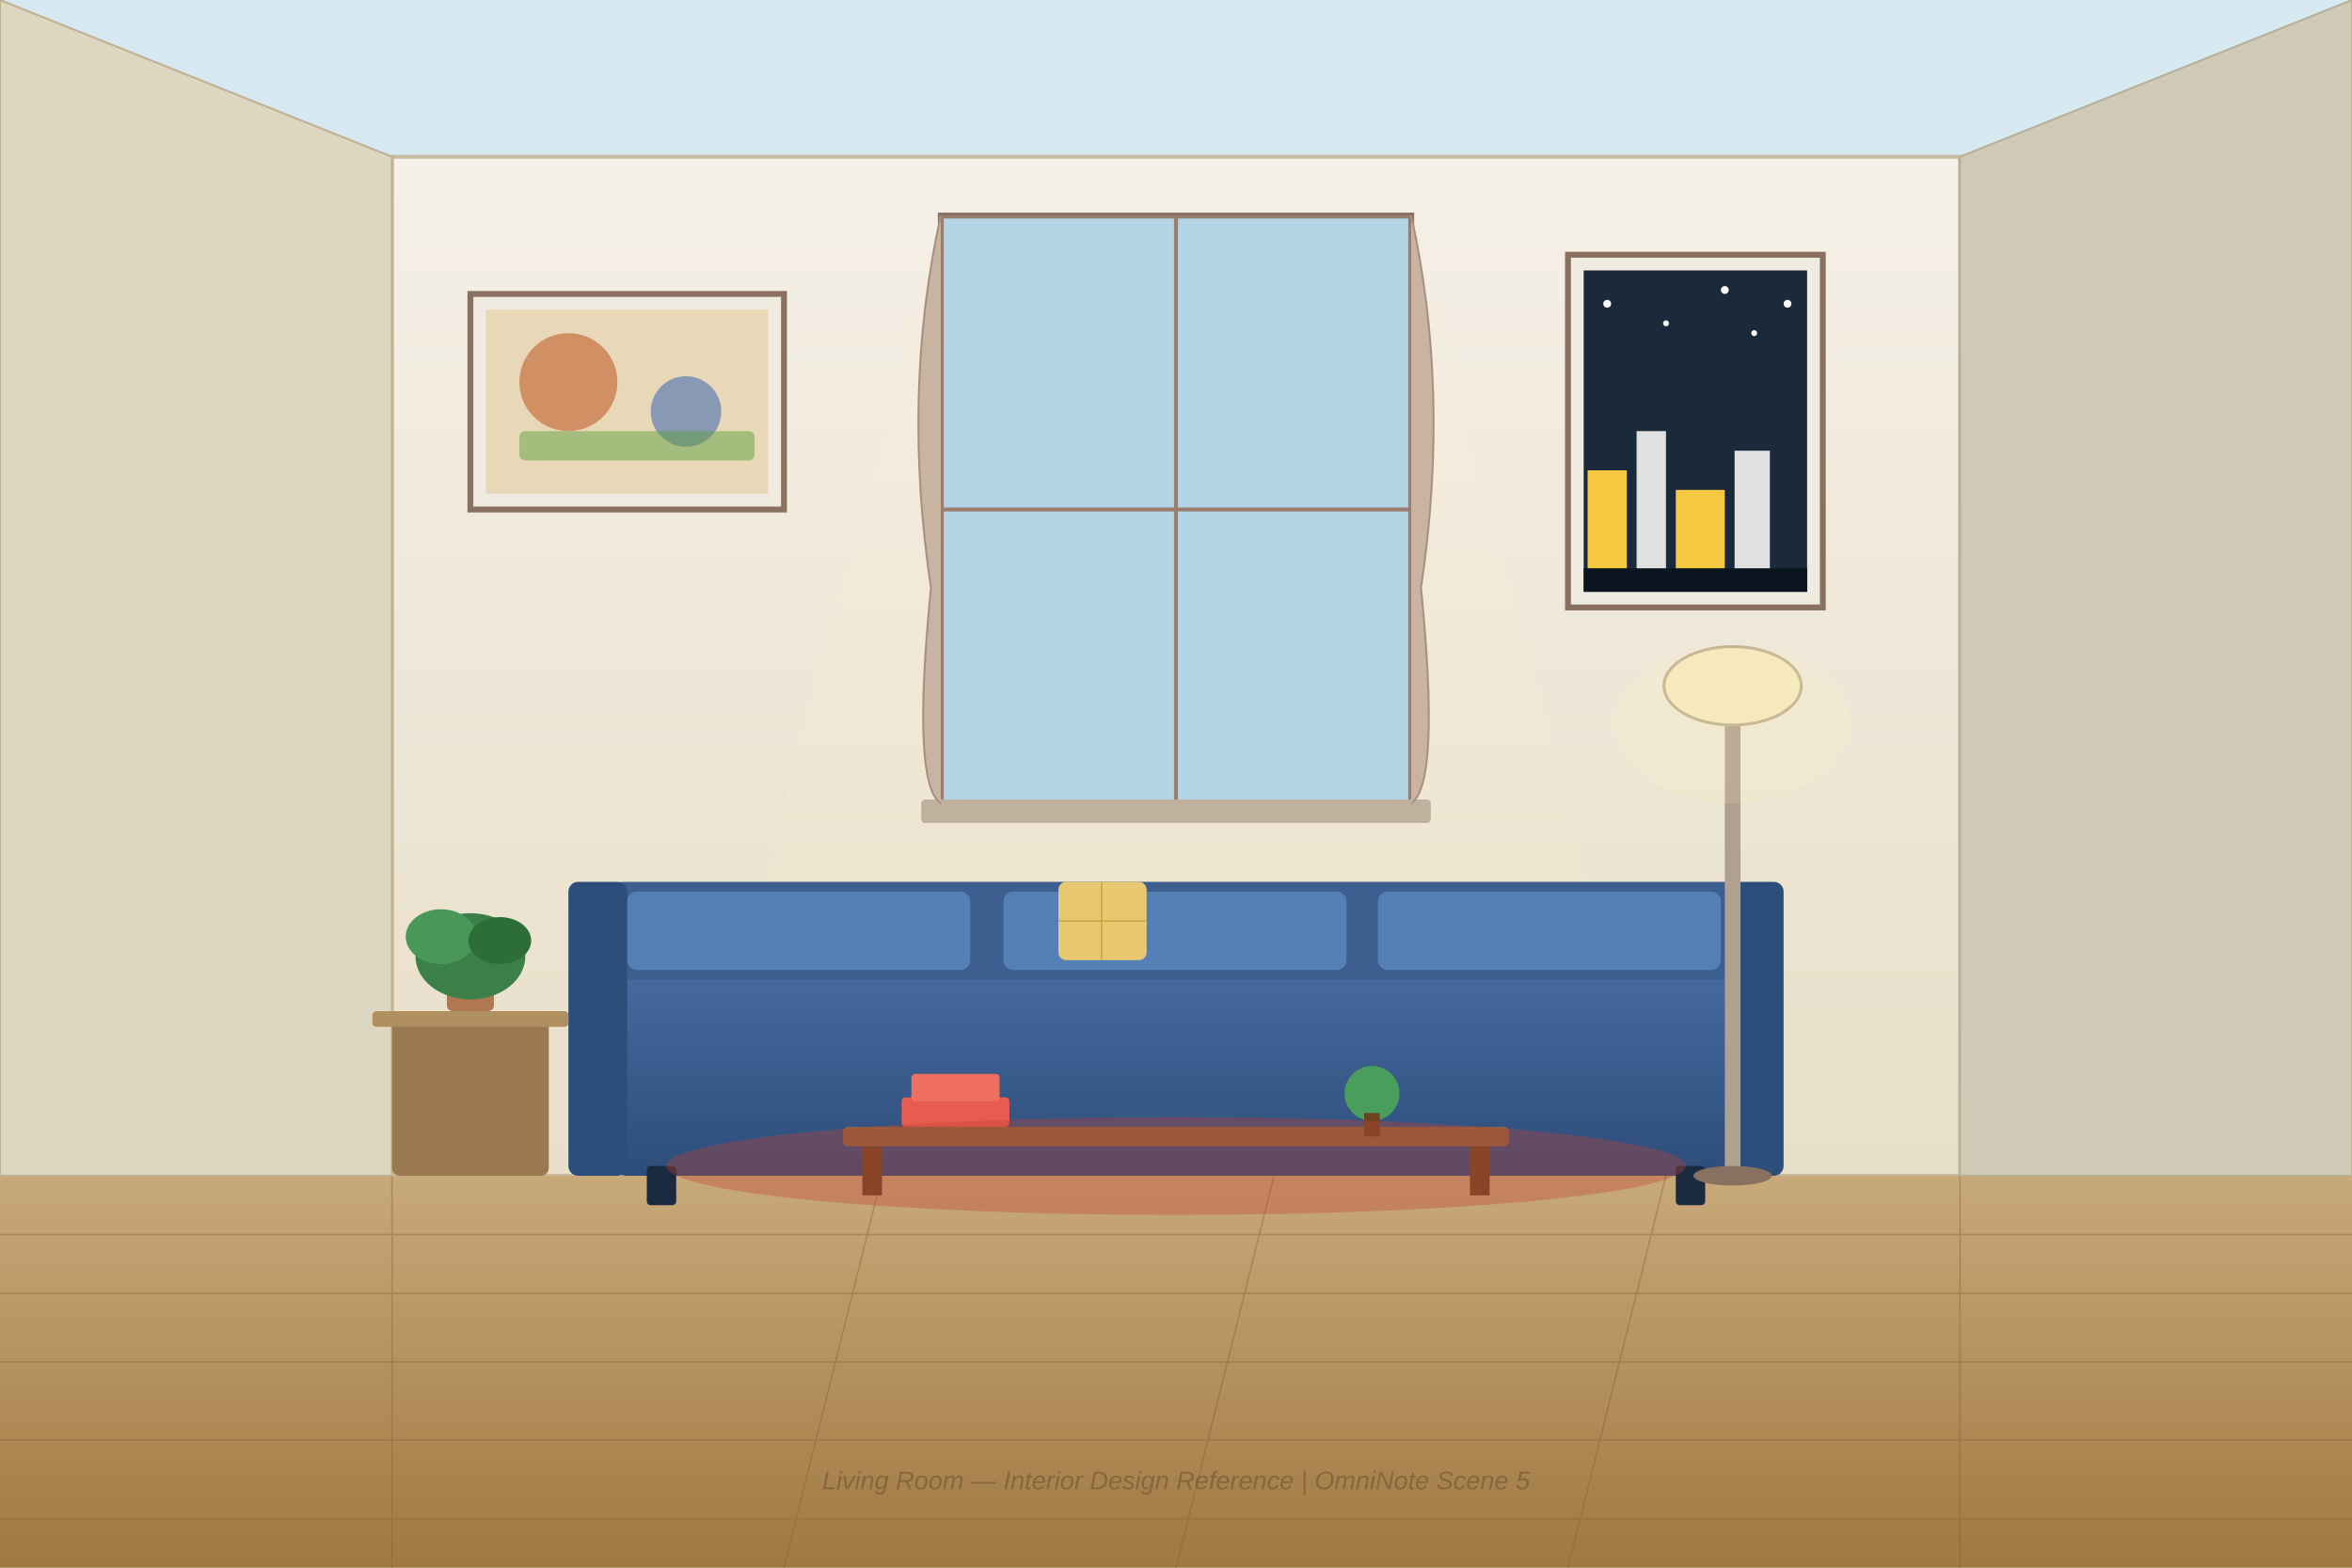
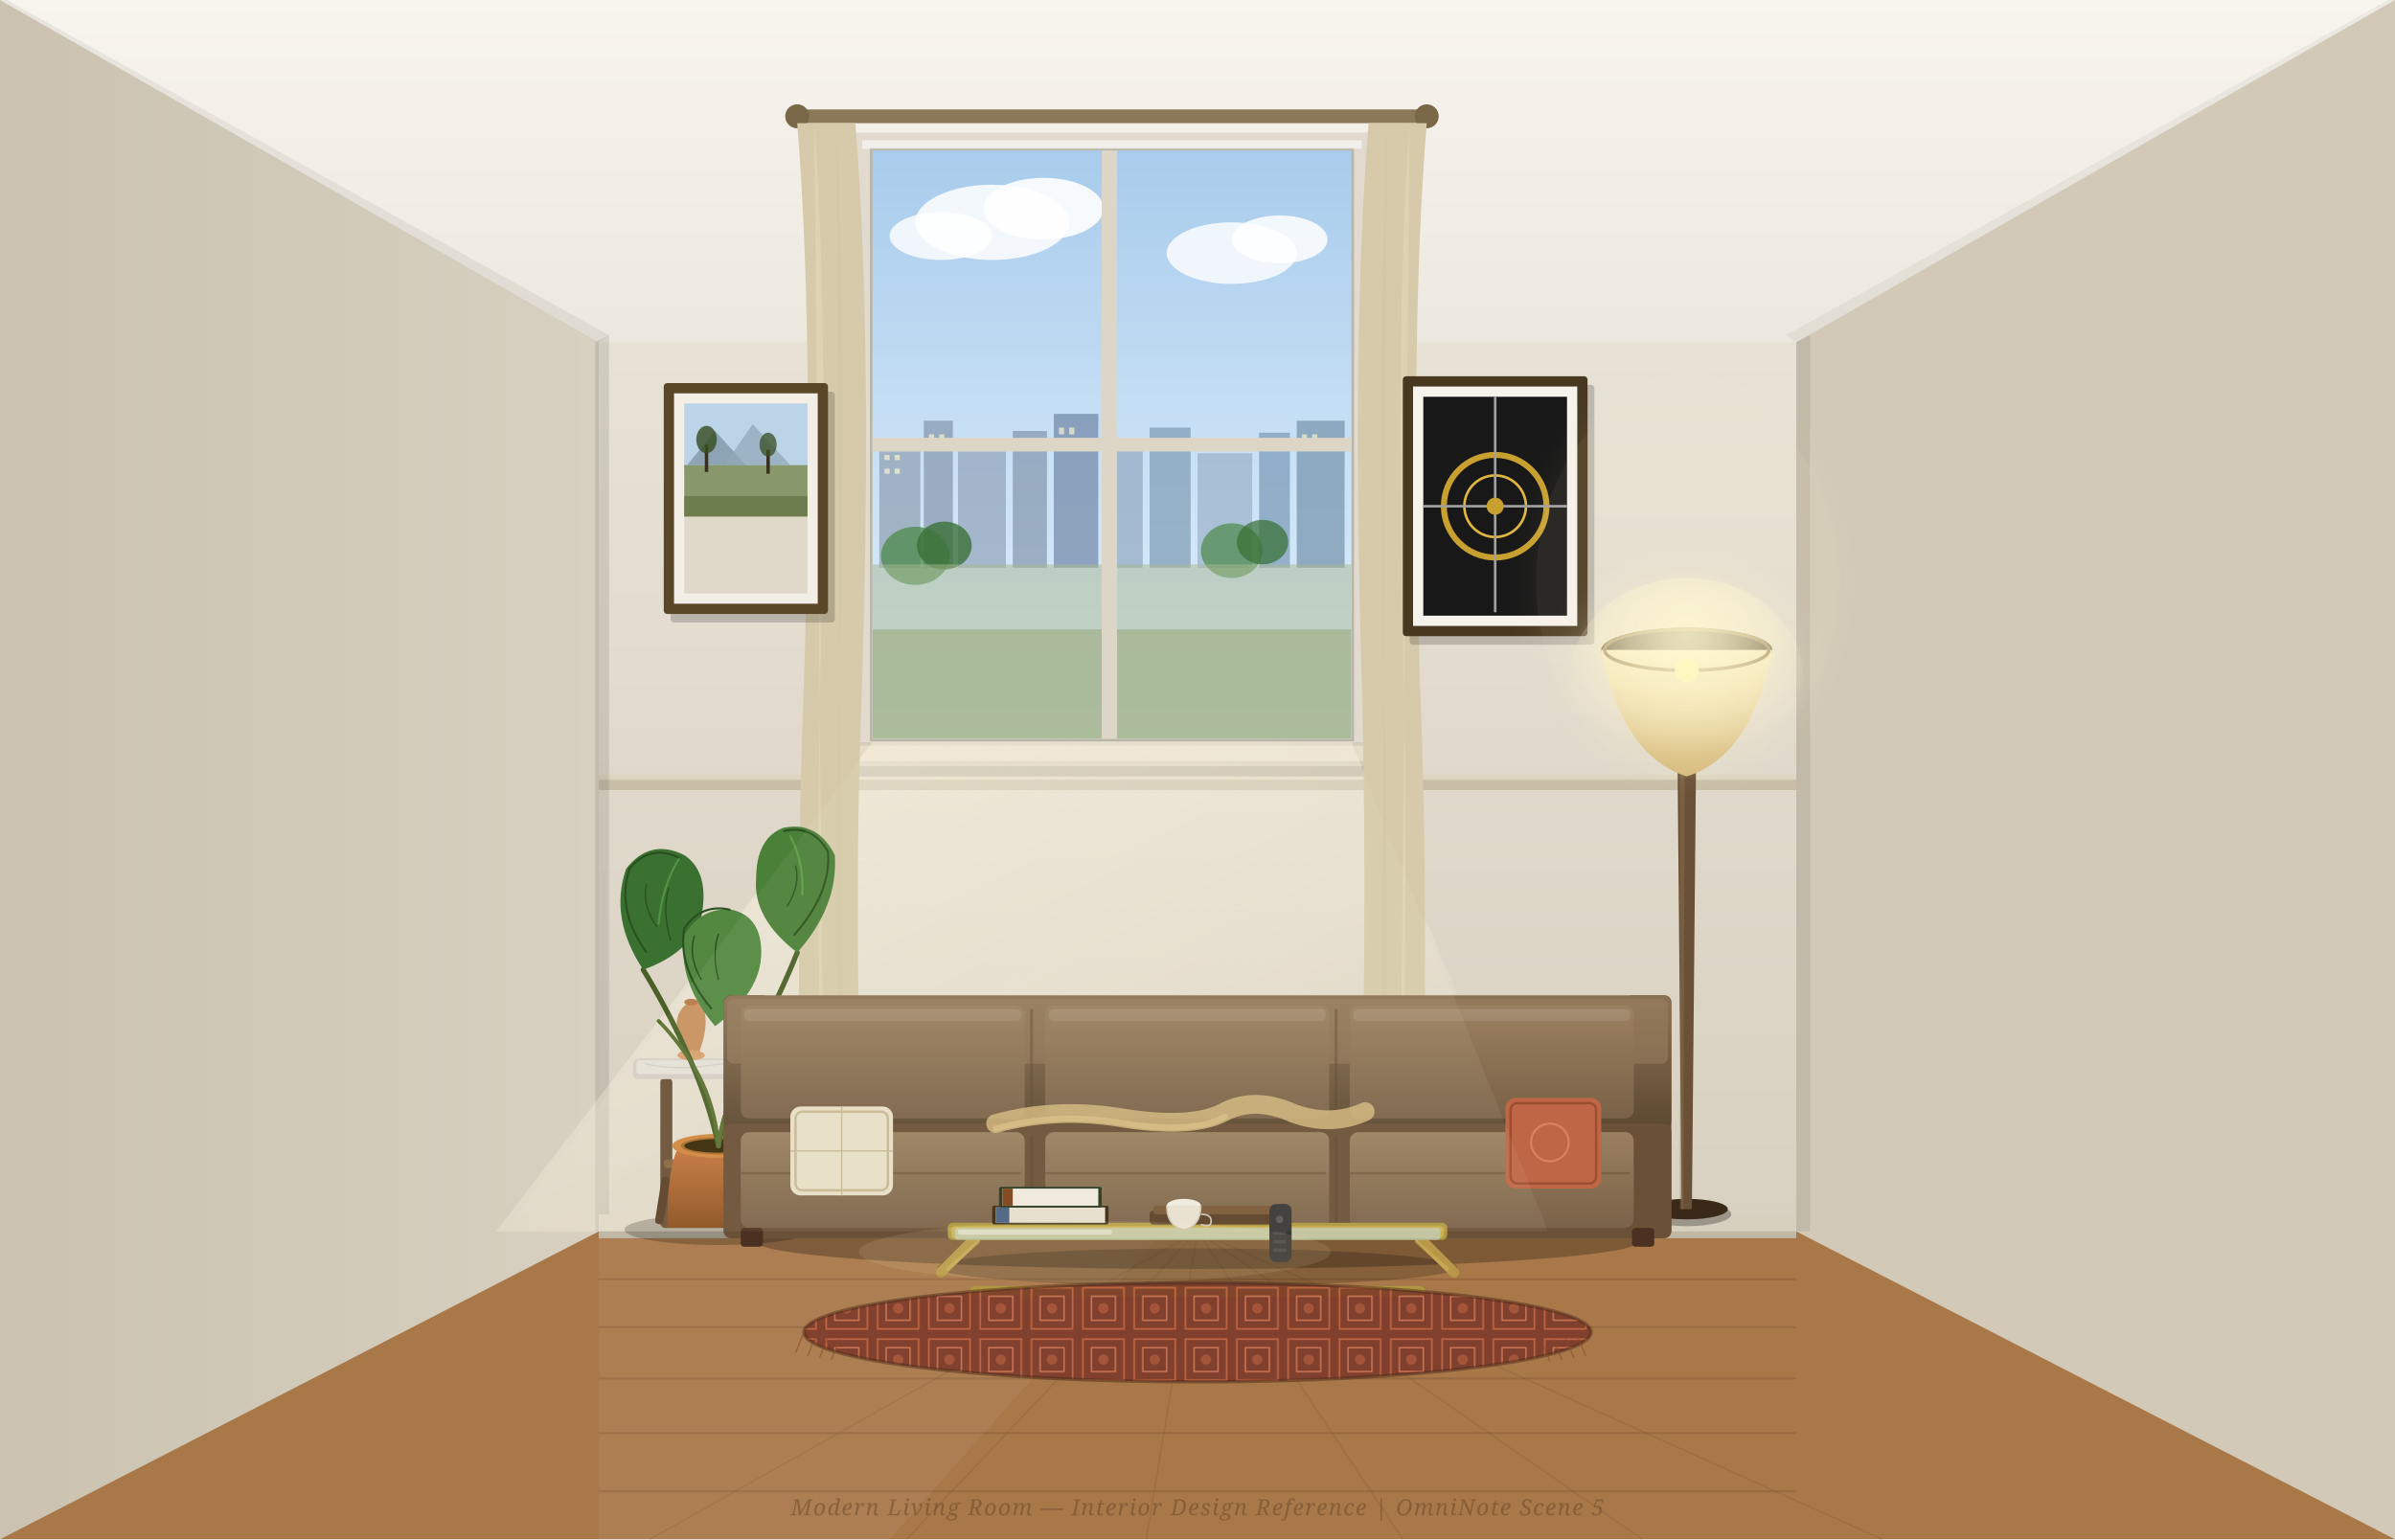
- <svg xmlns="http://www.w3.org/2000/svg" width="1200" height="800" viewBox="0 0 1200 800" font-family="Arial, sans-serif">
+ <svg xmlns="http://www.w3.org/2000/svg" width="1400" height="900" viewBox="0 0 1400 900">
  <defs>
-     <linearGradient id="wallGrad" x1="0" y1="0" x2="0" y2="1">
-       <stop offset="0%" stop-color="#f5f0e8" />
-       <stop offset="100%" stop-color="#e8dfc8" />
-     </linearGradient>
-     <linearGradient id="floorGrad" x1="0" y1="0" x2="0" y2="1">
-       <stop offset="0%" stop-color="#c8a97a" />
-       <stop offset="100%" stop-color="#a07840" />
-     </linearGradient>
-     <linearGradient id="sofaGrad" x1="0" y1="0" x2="0" y2="1">
-       <stop offset="0%" stop-color="#4a6fa5" />
-       <stop offset="100%" stop-color="#2d4d7a" />
-     </linearGradient>
+     <linearGradient id="ceilingGrad" x1="0" y1="0" x2="0" y2="1">
+       <stop offset="0%" stop-color="#f8f4ee" />
+       <stop offset="100%" stop-color="#ede8df" />
+     </linearGradient>
+     <linearGradient id="backWallGrad" x1="0" y1="0" x2="0" y2="1">
+       <stop offset="0%" stop-color="#e8e2d6" />
+       <stop offset="100%" stop-color="#d8d0c0" />
+     </linearGradient>
+     <linearGradient id="leftWallGrad" x1="0" y1="0" x2="1" y2="0">
+       <stop offset="0%" stop-color="#cbc3b0" />
+       <stop offset="100%" stop-color="#d8d0c0" />
+     </linearGradient>
+     <linearGradient id="sofaBodyGrad" x1="0" y1="0" x2="0" y2="1">
+       <stop offset="0%" stop-color="#8b7355" />
+       <stop offset="40%" stop-color="#7a6248" />
+       <stop offset="100%" stop-color="#5c4830" />
+     </linearGradient>
+     <linearGradient id="sofaCushionGrad" x1="0" y1="0" x2="0" y2="1">
+       <stop offset="0%" stop-color="#9a8060" />
+       <stop offset="100%" stop-color="#7a6248" />
+     </linearGradient>
+     <linearGradient id="windowSkyGrad" x1="0" y1="0" x2="0" y2="1">
+       <stop offset="0%" stop-color="#a8ccec" />
+       <stop offset="50%" stop-color="#c8e0f5" />
+       <stop offset="100%" stop-color="#e0f0fc" />
+     </linearGradient>
+     <linearGradient id="windowGlowGrad" x1="0" y1="0" x2="1" y2="1">
+       <stop offset="0%" stop-color="#fff8e8" stop-opacity="0.5" />
+       <stop offset="100%" stop-color="#fff8e8" stop-opacity="0" />
+     </linearGradient>
+     <linearGradient id="lampShadeGrad" x1="0" y1="0" x2="0" y2="1">
+       <stop offset="0%" stop-color="#f5e8c0" />
+       <stop offset="100%" stop-color="#d4b878" />
+     </linearGradient>
+     <radialGradient id="lampGlow" cx="50%" cy="30%" r="60%">
+       <stop offset="0%" stop-color="#fff8d0" stop-opacity="0.85" />
+       <stop offset="100%" stop-color="#fff8d0" stop-opacity="0" />
+     </radialGradient>
+     <linearGradient id="plantPotGrad" x1="0" y1="0" x2="0" y2="1">
+       <stop offset="0%" stop-color="#c87840" />
+       <stop offset="100%" stop-color="#8a5020" />
+     </linearGradient>
+     <linearGradient id="rugGrad" x1="0" y1="0" x2="1" y2="1">
+       <stop offset="0%" stop-color="#6b4030" />
+       <stop offset="50%" stop-color="#8b5040" />
+       <stop offset="100%" stop-color="#6b4030" />
+     </linearGradient>
+     <pattern id="rugPattern" x="0" y="0" width="30" height="30" patternUnits="userSpaceOnUse">
+       <rect width="30" height="30" fill="#7a3828" />
+       <rect x="3" y="3" width="24" height="24" fill="none" stroke="#c06040" stroke-width="1" />
+       <rect x="8" y="8" width="14" height="14" fill="none" stroke="#e08060" stroke-width="0.7" />
+       <circle cx="15" cy="15" r="3" fill="#c06040" opacity="0.6" />
+     </pattern>
+     <clipPath id="windowClip">
+       <rect x="510" y="88" width="280" height="344" />
+     </clipPath>
+     <filter id="glow">
+       <feGaussianBlur stdDeviation="9" result="blur" />
+       <feMerge>
+         <feMergeNode in="blur" />
+         <feMergeNode in="SourceGraphic" />
+       </feMerge>
+     </filter>
  </defs>
-   <rect width="1200" height="800" fill="#d6e8f0" />
-   <polygon points="200,80 1000,80 1000,600 200,600" fill="url(#wallGrad)" stroke="#c8baa0" stroke-width="2" />
-   <polygon points="0,600 1200,600 1200,800 0,800" fill="url(#floorGrad)" />
-   <g stroke="#8a5e30" stroke-width="0.8" opacity="0.4">
-     <line x1="0" y1="630" x2="1200" y2="630" />
-     <line x1="0" y1="660" x2="1200" y2="660" />
-     <line x1="0" y1="695" x2="1200" y2="695" />
-     <line x1="0" y1="735" x2="1200" y2="735" />
-     <line x1="0" y1="775" x2="1200" y2="775" />
-     <line x1="200" y1="600" x2="200" y2="800" />
-     <line x1="450" y1="600" x2="400" y2="800" />
-     <line x1="650" y1="600" x2="600" y2="800" />
-     <line x1="850" y1="600" x2="800" y2="800" />
-     <line x1="1000" y1="600" x2="1000" y2="800" />
+   <polygon points="0,0 1400,0 1050,200 350,200" fill="url(#ceilingGrad)" />
+   <polygon points="0,0 350,200 356,196 4,0" fill="rgba(0,0,0,0.06)" />
+   <polygon points="1400,0 1050,200 1044,196 1396,0" fill="rgba(0,0,0,0.05)" />
+   <polygon points="350,200 1050,200 1050,720 350,720" fill="url(#backWallGrad)" />
+   <polygon points="350,455 1050,455 1050,462 350,462" fill="#c8bea8" />
+   <polygon points="350,453 1050,453 1050,456 350,456" fill="#ddd5c0" />
+   <polygon points="0,0 350,200 350,720 0,900" fill="url(#leftWallGrad)" />
+   <polygon points="348,200 356,196 356,720 348,720" fill="rgba(0,0,0,0.10)" />
+   <polygon points="1400,0 1050,200 1050,720 1400,900" fill="#d2cab6" />
+   <polygon points="1050,200 1058,196 1058,720 1050,720" fill="rgba(0,0,0,0.08)" />
+   <polygon points="0,900 1400,900 1050,720 350,720" fill="#a87848" />
+   <line x1="350" y1="748" x2="1050" y2="748" stroke="#7a5030" stroke-width="1.2" opacity="0.35" />
+   <line x1="350" y1="776" x2="1050" y2="776" stroke="#7a5030" stroke-width="1.2" opacity="0.35" />
+   <line x1="350" y1="806" x2="1050" y2="806" stroke="#7a5030" stroke-width="1.2" opacity="0.35" />
+   <line x1="350" y1="838" x2="1050" y2="838" stroke="#7a5030" stroke-width="1.2" opacity="0.35" />
+   <line x1="350" y1="872" x2="1050" y2="872" stroke="#7a5030" stroke-width="1.2" opacity="0.35" />
+   <line x1="700" y1="720" x2="380" y2="900" stroke="#7a5030" stroke-width="0.8" opacity="0.25" />
+   <line x1="700" y1="720" x2="530" y2="900" stroke="#7a5030" stroke-width="0.8" opacity="0.25" />
+   <line x1="700" y1="720" x2="670" y2="900" stroke="#7a5030" stroke-width="0.8" opacity="0.25" />
+   <line x1="700" y1="720" x2="820" y2="900" stroke="#7a5030" stroke-width="0.8" opacity="0.25" />
+   <line x1="700" y1="720" x2="960" y2="900" stroke="#7a5030" stroke-width="0.8" opacity="0.25" />
+   <line x1="700" y1="720" x2="1100" y2="900" stroke="#7a5030" stroke-width="0.8" opacity="0.25" />
+   <polygon points="350,720 680,720 520,900 350,900" fill="rgba(255,255,255,0.05)" />
+   <polygon points="350,710 1050,710 1050,723 350,723" fill="#d8d0be" />
+   <polygon points="350,720 1050,720 1050,724 350,724" fill="#c0b8a6" />
+   <rect x="504" y="82" width="292" height="356" fill="#bbb5a5" rx="2" />
+   <rect x="510" y="88" width="280" height="344" fill="url(#windowSkyGrad)" />
+   <g clip-path="url(#windowClip)">
+     <ellipse cx="580" cy="130" rx="45" ry="22" fill="rgba(255,255,255,0.85)" />
+     <ellipse cx="610" cy="122" rx="35" ry="18" fill="rgba(255,255,255,0.9)" />
+     <ellipse cx="550" cy="138" rx="30" ry="14" fill="rgba(255,255,255,0.8)" />
+     <ellipse cx="720" cy="148" rx="38" ry="18" fill="rgba(255,255,255,0.8)" />
+     <ellipse cx="748" cy="140" rx="28" ry="14" fill="rgba(255,255,255,0.85)" />
+     <rect x="514" y="258" width="24" height="74" fill="#889aac" opacity="0.65" />
+     <rect x="540" y="246" width="17" height="86" fill="#7888a0" opacity="0.6" />
+     <rect x="560" y="264" width="28" height="68" fill="#8090a8" opacity="0.55" />
+     <rect x="592" y="252" width="20" height="80" fill="#7688a0" opacity="0.6" />
+     <rect x="616" y="242" width="26" height="90" fill="#6880a0" opacity="0.65" />
+     <rect x="646" y="260" width="22" height="72" fill="#8098b0" opacity="0.55" />
+     <rect x="672" y="250" width="24" height="82" fill="#7090a8" opacity="0.6" />
+     <rect x="700" y="265" width="32" height="67" fill="#88a0b8" opacity="0.52" />
+     <rect x="736" y="253" width="18" height="79" fill="#6888a8" opacity="0.58" />
+     <rect x="758" y="246" width="28" height="86" fill="#6888a0" opacity="0.62" />
+     <g fill="#fff8d0" opacity="0.65">
+       <rect x="517" y="266" width="3" height="3" />
+       <rect x="523" y="266" width="3" height="3" />
+       <rect x="517" y="274" width="3" height="3" />
+       <rect x="523" y="274" width="3" height="3" />
+       <rect x="543" y="254" width="3" height="4" />
+       <rect x="549" y="254" width="3" height="4" />
+       <rect x="619" y="250" width="3" height="4" />
+       <rect x="625" y="250" width="3" height="4" />
+       <rect x="619" y="258" width="3" height="4" />
+       <rect x="625" y="258" width="3" height="4" />
+       <rect x="675" y="258" width="3" height="4" />
+       <rect x="681" y="258" width="3" height="4" />
+       <rect x="761" y="254" width="3" height="3" />
+       <rect x="767" y="254" width="3" height="3" />
+     </g>
+     <ellipse cx="535" cy="325" rx="20" ry="17" fill="#488844" opacity="0.72" />
+     <ellipse cx="552" cy="319" rx="16" ry="14" fill="#387034" opacity="0.78" />
+     <ellipse cx="720" cy="322" rx="18" ry="16" fill="#488844" opacity="0.68" />
+     <ellipse cx="738" cy="317" rx="15" ry="13" fill="#387034" opacity="0.72" />
+     <rect x="510" y="330" width="280" height="102" fill="#a8b890" opacity="0.5" />
+     <rect x="510" y="368" width="280" height="64" fill="#98a878" opacity="0.55" />
  </g>
-   <polygon points="0,0 200,80 200,600 0,600" fill="#ddd6c0" stroke="#c0b090" stroke-width="1" />
-   <polygon points="1200,0 1000,80 1000,600 1200,600" fill="#d0c9b5" stroke="#b8ae96" stroke-width="1" />
-   <rect x="480" y="110" width="240" height="300" fill="#a8d0e8" stroke="#8a7060" stroke-width="3" />
-   <line x1="600" y1="110" x2="600" y2="410" stroke="#8a7060" stroke-width="2" />
-   <line x1="480" y1="260" x2="720" y2="260" stroke="#8a7060" stroke-width="2" />
-   <rect x="470" y="408" width="260" height="12" fill="#b8a898" rx="2" />
-   <polygon points="480,110 720,110 850,600 350,600" fill="rgba(255,240,200,0.12)" />
-   <path d="M480,110 Q460,200 475,300 Q465,400 480,410" fill="#c8b4a0" stroke="#a89080" stroke-width="1" />
-   <path d="M720,110 Q740,200 725,300 Q735,400 720,410" fill="#c8b4a0" stroke="#a89080" stroke-width="1" />
-   <rect x="310" y="480" width="580" height="120" fill="url(#sofaGrad)" rx="10" />
-   <rect x="310" y="450" width="580" height="50" fill="#3d5f8f" rx="8" />
-   <rect x="290" y="450" width="30" height="150" fill="#2d4d7a" rx="5" />
-   <rect x="880" y="450" width="30" height="150" fill="#2d4d7a" rx="5" />
-   <rect x="320" y="455" width="175" height="40" fill="#5580b5" rx="5" />
-   <rect x="512" y="455" width="175" height="40" fill="#5580b5" rx="5" />
-   <rect x="703" y="455" width="175" height="40" fill="#5580b5" rx="5" />
-   <rect x="330" y="595" width="15" height="20" fill="#1a2a40" rx="2" />
-   <rect x="855" y="595" width="15" height="20" fill="#1a2a40" rx="2" />
-   <rect x="430" y="575" width="340" height="10" fill="#8b6540" rx="3" />
-   <rect x="440" y="585" width="10" height="25" fill="#6b4520" />
-   <rect x="750" y="585" width="10" height="25" fill="#6b4520" />
-   <rect x="460" y="560" width="55" height="15" fill="#e85c50" rx="2" />
-   <rect x="465" y="548" width="45" height="14" fill="#f07060" rx="2" />
-   <circle cx="700" cy="558" r="14" fill="#4a9e5c" />
-   <rect x="696" y="568" width="8" height="12" fill="#6b4520" />
-   <rect x="880" y="350" width="8" height="250" fill="#b0a090" rx="2" />
-   <ellipse cx="884" cy="350" rx="35" ry="20" fill="#f5e8c0" stroke="#c0b090" stroke-width="1.5" />
-   <ellipse cx="884" cy="600" rx="20" ry="5" fill="#8a7060" />
-   <ellipse cx="884" cy="370" rx="60" ry="40" fill="rgba(255,240,180,0.15)" />
-   <rect x="200" y="520" width="80" height="80" fill="#9a7850" rx="4" />
-   <rect x="190" y="516" width="100" height="8" fill="#b09060" rx="2" />
-   <rect x="228" y="490" width="24" height="26" fill="#b07850" rx="3" />
-   <ellipse cx="240" cy="488" rx="28" ry="22" fill="#3a8048" />
-   <ellipse cx="225" cy="478" rx="18" ry="14" fill="#4a9858" />
-   <ellipse cx="255" cy="480" rx="16" ry="12" fill="#2d6e38" />
-   <rect x="240" y="150" width="160" height="110" fill="#f0ebe0" stroke="#8a7060" stroke-width="3" />
-   <rect x="248" y="158" width="144" height="94" fill="#e8d8b8" />
-   <circle cx="290" cy="195" r="25" fill="#c87040" opacity="0.7" />
-   <circle cx="350" cy="210" r="18" fill="#4870b0" opacity="0.6" />
-   <rect x="265" y="220" width="120" height="15" fill="#60a040" opacity="0.5" rx="3" />
-   <rect x="800" y="130" width="130" height="180" fill="#f0ebe0" stroke="#8a7060" stroke-width="3" />
-   <rect x="808" y="138" width="114" height="164" fill="#1a2a3a" />
-   <rect x="810" y="240" width="20" height="60" fill="#f5c842" />
-   <rect x="835" y="220" width="15" height="80" fill="#e0e0e0" />
-   <rect x="855" y="250" width="25" height="50" fill="#f5c842" />
-   <rect x="885" y="230" width="18" height="70" fill="#e0e0e0" />
-   <rect x="808" y="290" width="114" height="12" fill="#0a1520" />
-   <circle cx="820" cy="155" r="2" fill="white" />
-   <circle cx="850" cy="165" r="1.5" fill="white" />
-   <circle cx="880" cy="148" r="2" fill="white" />
-   <circle cx="895" cy="170" r="1.5" fill="white" />
-   <circle cx="912" cy="155" r="2" fill="white" />
-   <rect x="540" y="450" width="45" height="40" fill="#e8c870" rx="4" />
-   <line x1="540" y1="470" x2="585" y2="470" stroke="#c8a840" stroke-width="0.8" />
-   <line x1="562" y1="450" x2="562" y2="490" stroke="#c8a840" stroke-width="0.8" />
-   <ellipse cx="600" cy="595" rx="260" ry="25" fill="#c04030" opacity="0.35" />
-   <text x="600" y="760" text-anchor="middle" font-size="13" fill="rgba(80,60,40,0.4)" font-style="italic">Living Room — Interior Design Reference  |  OmniNote Scene 5</text>
+   <rect x="504" y="82" width="292" height="356" fill="none" stroke="#e2dace" stroke-width="9" />
+   <rect x="644" y="88" width="9" height="344" fill="#ddd5c5" />
+   <rect x="510" y="256" width="280" height="8" fill="#ddd5c5" />
+   <rect x="504" y="82" width="292" height="5" fill="rgba(255,255,255,0.55)" />
+   <rect x="498" y="434" width="304" height="16" fill="#d5cdbb" rx="2" />
+   <rect x="500" y="436" width="300" height="9" fill="#e5ddc8" />
+   <rect x="498" y="448" width="304" height="6" fill="#bdb5a3" />
+   <polygon points="510,434 790,434 910,720 290,720" fill="url(#windowGlowGrad)" />
+   <rect x="466" y="64" width="368" height="8" fill="#8a7858" rx="4" />
+   <circle cx="466" cy="68" r="7" fill="#786848" />
+   <circle cx="834" cy="68" r="7" fill="#786848" />
+   <path d="M466,72 Q476,195 470,398 Q464,548 470,720 L506,720 Q498,548 504,398 Q510,195 500,72Z" fill="#d6caaa" />
+   <path d="M476,72 Q484,178 480,375 Q476,530 482,720" fill="#e2d6b6" stroke="none" opacity="0.7" />
+   <path d="M489,72 Q495,198 491,400 Q487,555 493,720" fill="#d0c4a2" stroke="none" opacity="0.5" />
+   <path d="M834,72 Q824,195 830,398 Q836,548 830,720 L794,720 Q800,548 796,398 Q790,195 800,72Z" fill="#d6caaa" />
+   <path d="M824,72 Q816,178 820,375 Q824,530 818,720" fill="#e2d6b6" stroke="none" opacity="0.7" />
+   <path d="M811,72 Q805,198 809,400 Q813,555 807,720" fill="#d0c4a2" stroke="none" opacity="0.5" />
+   <rect x="388" y="224" width="96" height="135" fill="rgba(0,0,0,0.18)" transform="translate(4,5)" rx="2" />
+   <rect x="388" y="224" width="96" height="135" fill="#5a4728" rx="2" />
+   <rect x="394" y="230" width="84" height="123" fill="#f4efe6" />
+   <rect x="400" y="236" width="72" height="111" fill="#e0d8c8" />
+   <rect x="400" y="236" width="72" height="38" fill="#bcd4e8" />
+   <polygon points="400,274 418,252 436,272 400,272" fill="#8098a8" opacity="0.8" />
+   <polygon points="422,274 440,248 462,272 422,272" fill="#90a8b8" opacity="0.72" />
+   <rect x="400" y="272" width="72" height="30" fill="#88986a" />
+   <rect x="400" y="290" width="72" height="12" fill="#687848" opacity="0.85" />
+   <rect x="412" y="260" width="2" height="16" fill="#383020" />
+   <ellipse cx="413" cy="257" rx="6" ry="8" fill="#384e22" opacity="0.82" />
+   <rect x="448" y="263" width="2" height="14" fill="#383020" />
+   <ellipse cx="449" cy="260" rx="5" ry="7" fill="#384e22" opacity="0.75" />
+   <rect x="820" y="220" width="108" height="152" fill="rgba(0,0,0,0.18)" transform="translate(4,5)" rx="2" />
+   <rect x="820" y="220" width="108" height="152" fill="#483820" rx="2" />
+   <rect x="826" y="226" width="96" height="140" fill="#f6f2ec" />
+   <rect x="832" y="232" width="84" height="128" fill="#181818" />
+   <circle cx="874" cy="296" r="30" fill="none" stroke="#c8a030" stroke-width="3.5" />
+   <circle cx="874" cy="296" r="18" fill="none" stroke="#e0b840" stroke-width="1.5" />
+   <line x1="832" y1="296" x2="916" y2="296" stroke="#a0a0a0" stroke-width="1.5" />
+   <line x1="874" y1="232" x2="874" y2="358" stroke="#a0a0a0" stroke-width="1.5" />
+   <circle cx="874" cy="296" r="5" fill="#c8a030" />
+   <ellipse cx="986" cy="710" rx="26" ry="7" fill="rgba(0,0,0,0.28)" />
+   <ellipse cx="986" cy="707" rx="24" ry="6" fill="#3a2818" />
+   <polygon points="980,382 992,382 989,707 983,707" fill="#6a5036" />
+   <polygon points="982,382 985,382 984,707 982,707" fill="#8a7050" opacity="0.45" />
+   <ellipse cx="986" cy="380" rx="50" ry="13" fill="#483820" />
+   <path d="M936,380 Q948,442 986,454 Q1024,442 1036,380Z" fill="url(#lampShadeGrad)" />
+   <ellipse cx="986" cy="380" rx="48" ry="12" fill="none" stroke="#8a7040" stroke-width="2" />
+   <ellipse cx="986" cy="396" rx="68" ry="58" fill="url(#lampGlow)" opacity="0.9" filter="url(#glow)" />
+   <circle cx="986" cy="392" r="7" fill="#fff8c0" opacity="0.95" />
+   <ellipse cx="986" cy="340" rx="88" ry="115" fill="#fff8d0" opacity="0.08" filter="url(#glow)" />
+   <ellipse cx="420" cy="719" rx="55" ry="9" fill="rgba(0,0,0,0.22)" />
+   <rect x="386" y="630" width="7" height="88" fill="#6a5036" rx="3" />
+   <rect x="447" y="630" width="7" height="88" fill="#6a5036" rx="3" />
+   <rect x="387" y="688" width="5" height="28" fill="#5a4026" rx="2" transform="rotate(9,389,688)" />
+   <rect x="449" y="688" width="5" height="28" fill="#5a4026" rx="2" transform="rotate(-9,452,688)" />
+   <rect x="388" y="678" width="64" height="5" fill="#886840" rx="2" />
+   <rect x="370" y="619" width="100" height="12" fill="#d6cec6" rx="3" />
+   <rect x="372" y="620" width="96" height="8" fill="#e6e0d8" rx="2" />
+   <path d="M377,622 Q395,626 415,623 Q430,620 448,624 Q458,626 463,622" fill="none" stroke="#c6beb5" stroke-width="0.8" opacity="0.55" />
+   <rect x="432" y="596" width="8" height="24" fill="#f8f0e0" rx="1" />
+   <ellipse cx="436" cy="597" rx="4" ry="3" fill="#f0e8d0" />
+   <path d="M436,595 Q438,590 436,586 Q434,590 436,595" fill="#f5a020" opacity="0.9" />
+   <ellipse cx="436" cy="588" rx="2" ry="3" fill="#fff0a0" opacity="0.7" />
+   <path d="M400,617 Q394,605 396,595 Q398,588 404,586 Q410,584 412,592 Q414,602 408,617Z" fill="#c89060" />
+   <ellipse cx="404" cy="617" rx="8" ry="3" fill="#d8a070" />
+   <ellipse cx="404" cy="586" rx="4" ry="2" fill="#b87848" />
+   <path d="M390,718 Q390,682 397,670 L443,670 Q450,682 450,718Z" fill="url(#plantPotGrad)" />
+   <ellipse cx="420" cy="670" rx="27" ry="7" fill="#d08840" />
+   <ellipse cx="420" cy="670" rx="22" ry="5" fill="#a86c28" />
+   <ellipse cx="420" cy="670" rx="20" ry="4" fill="#382808" />
+   <path d="M420,670 Q414,642 400,612 Q390,590 376,567" fill="none" stroke="#4a6028" stroke-width="3" stroke-linecap="round" />
+   <path d="M420,670 Q426,638 442,608 Q456,582 466,557" fill="none" stroke="#4a6028" stroke-width="3" stroke-linecap="round" />
+   <path d="M420,670 Q418,647 408,628 Q398,610 385,597" fill="none" stroke="#5a7030" stroke-width="2.2" stroke-linecap="round" />
+   <path d="M420,670 Q422,650 433,632 Q443,614 457,602" fill="none" stroke="#5a7030" stroke-width="2.2" stroke-linecap="round" />
+   <path d="M376,567 Q356,537 366,508 Q380,490 400,500 Q415,510 410,536 Q404,557 376,567Z" fill="#3a7030" />
+   <path d="M378,557 Q360,532 368,508 Q380,493 398,502" fill="none" stroke="#2a5020" stroke-width="1.2" />
+   <path d="M384,542 Q375,529 378,517" fill="none" stroke="#2a5020" stroke-width="0.8" />
+   <path d="M392,550 Q387,533 391,519" fill="none" stroke="#2a5020" stroke-width="0.8" />
+   <path d="M466,557 Q490,530 488,500 Q478,480 458,484 Q442,490 442,514 Q440,537 466,557Z" fill="#4a8038" />
+   <path d="M464,547 Q486,522 484,498 Q475,482 458,486" fill="none" stroke="#2a5020" stroke-width="1.2" />
+   <path d="M460,530 Q468,518 465,506" fill="none" stroke="#2a5020" stroke-width="0.8" />
+   <path d="M418,600 Q396,574 400,547 Q410,530 428,532 Q445,536 445,557 Q445,580 418,600Z" fill="#528840" />
+   <path d="M416,590 Q396,566 400,543 Q410,528 427,532" fill="none" stroke="#2a5020" stroke-width="1.2" />
+   <path d="M410,573 Q402,559 406,547" fill="none" stroke="#2a5020" stroke-width="0.8" />
+   <path d="M420,573 Q416,558 420,546" fill="none" stroke="#2a5020" stroke-width="0.8" />
+   <path d="M397,502 Q387,518 385,540" fill="none" stroke="#7ad060" stroke-width="1.2" opacity="0.38" stroke-linecap="round" />
+   <path d="M462,489 Q470,504 469,523" fill="none" stroke="#7ad060" stroke-width="1.2" opacity="0.38" stroke-linecap="round" />
+   <ellipse cx="700" cy="726" rx="258" ry="16" fill="rgba(0,0,0,0.26)" />
+   <rect x="423" y="582" width="27" height="142" fill="#6a5036" rx="4" />
+   <rect x="425" y="584" width="9" height="138" fill="#7a6046" rx="3" />
+   <rect x="950" y="582" width="27" height="142" fill="#6a5036" rx="4" />
+   <rect x="952" y="584" width="9" height="138" fill="#7a6046" rx="3" />
+   <rect x="423" y="582" width="554" height="78" fill="url(#sofaBodyGrad)" rx="5" />
+   <rect x="425" y="584" width="550" height="38" fill="#9a8060" rx="4" opacity="0.55" />
+   <rect x="433" y="588" width="166" height="66" fill="url(#sofaCushionGrad)" rx="5" />
+   <rect x="435" y="590" width="162" height="7" fill="rgba(255,255,255,0.10)" rx="3" />
+   <rect x="611" y="588" width="166" height="66" fill="url(#sofaCushionGrad)" rx="5" />
+   <rect x="613" y="590" width="162" height="7" fill="rgba(255,255,255,0.10)" rx="3" />
+   <rect x="789" y="588" width="166" height="66" fill="url(#sofaCushionGrad)" rx="5" />
+   <rect x="791" y="590" width="162" height="7" fill="rgba(255,255,255,0.10)" rx="3" />
+   <line x1="603" y1="590" x2="603" y2="652" stroke="#5a4028" stroke-width="1.8" opacity="0.38" />
+   <line x1="781" y1="590" x2="781" y2="652" stroke="#5a4028" stroke-width="1.8" opacity="0.38" />
+   <rect x="423" y="657" width="554" height="67" fill="#6a5036" rx="5" />
+   <rect x="433" y="662" width="166" height="56" fill="url(#sofaCushionGrad)" rx="5" />
+   <rect x="611" y="662" width="166" height="56" fill="url(#sofaCushionGrad)" rx="5" />
+   <rect x="789" y="662" width="166" height="56" fill="url(#sofaCushionGrad)" rx="5" />
+   <line x1="433" y1="686" x2="597" y2="686" stroke="#5a4028" stroke-width="1.4" opacity="0.35" />
+   <line x1="611" y1="686" x2="775" y2="686" stroke="#5a4028" stroke-width="1.4" opacity="0.35" />
+   <line x1="789" y1="686" x2="953" y2="686" stroke="#5a4028" stroke-width="1.4" opacity="0.35" />
+   <line x1="603" y1="664" x2="603" y2="716" stroke="#5a4028" stroke-width="1.8" opacity="0.38" />
+   <line x1="781" y1="664" x2="781" y2="716" stroke="#5a4028" stroke-width="1.8" opacity="0.38" />
+   <rect x="433" y="718" width="13" height="11" fill="#4a3020" rx="2" />
+   <rect x="954" y="718" width="13" height="11" fill="#4a3020" rx="2" />
+   <rect x="462" y="647" width="60" height="52" fill="#e8dfc6" rx="6" />
+   <rect x="465" y="650" width="54" height="46" fill="none" stroke="#c8b895" stroke-width="1.4" rx="4" />
+   <line x1="462" y1="673" x2="522" y2="673" stroke="#c8b895" stroke-width="0.8" />
+   <line x1="492" y1="647" x2="492" y2="699" stroke="#c8b895" stroke-width="0.8" />
+   <rect x="880" y="642" width="56" height="53" fill="#be6646" rx="6" />
+   <rect x="883" y="645" width="50" height="47" fill="none" stroke="#9e4e30" stroke-width="1.4" rx="4" />
+   <circle cx="906" cy="668" r="11" fill="none" stroke="#de8060" stroke-width="1.2" />
+   <path d="M582,657 Q618,647 658,654 Q698,660 716,650 Q734,641 756,651 Q778,659 798,650" fill="none" stroke="#d4b87e" stroke-width="11" stroke-linecap="round" opacity="0.82" />
+   <path d="M582,660 Q618,650 658,657 Q698,663 716,653" fill="none" stroke="#e8cc90" stroke-width="3.5" stroke-linecap="round" opacity="0.45" />
+   <ellipse cx="700" cy="741" rx="152" ry="11" fill="rgba(0,0,0,0.20)" />
+   <line x1="570" y1="724" x2="550" y2="744" stroke="#b89848" stroke-width="6" stroke-linecap="round" />
+   <line x1="830" y1="724" x2="850" y2="744" stroke="#b89848" stroke-width="6" stroke-linecap="round" />
+   <line x1="572" y1="726" x2="554" y2="742" stroke="#d4b860" stroke-width="2" stroke-linecap="round" opacity="0.5" />
+   <line x1="828" y1="726" x2="846" y2="742" stroke="#d4b860" stroke-width="2" stroke-linecap="round" opacity="0.5" />
+   <rect x="567" y="752" width="266" height="6" fill="#b09840" rx="3" />
+   <rect x="554" y="715" width="292" height="10" fill="#b09840" rx="3" />
+   <rect x="556" y="717" width="288" height="7" fill="#c8b050" rx="2" />
+   <rect x="558" y="718" width="284" height="7" fill="#c0d8e4" opacity="0.55" rx="2" />
+   <rect x="560" y="719" width="90" height="3" fill="rgba(255,255,255,0.38)" rx="1" />
+   <rect x="580" y="705" width="68" height="11" fill="#3a2810" rx="1" />
+   <rect x="582" y="706" width="64" height="9" fill="#e6dece" />
+   <rect x="582" y="706" width="8" height="9" fill="#486080" />
+   <rect x="584" y="694" width="60" height="12" fill="#283620" rx="1" />
+   <rect x="586" y="695" width="56" height="10" fill="#eee8de" />
+   <rect x="586" y="695" width="6" height="10" fill="#7a4018" />
+   <rect x="672" y="708" width="78" height="8" fill="#5a4026" rx="2" />
+   <rect x="674" y="705" width="74" height="5" fill="#7a5836" rx="2" />
+   <ellipse cx="692" cy="705" rx="10" ry="4" fill="#f0ebe0" />
+   <path d="M682,705 Q682,717 692,719 Q702,717 702,705" fill="#e8e0d0" stroke="#c8c0b0" stroke-width="0.8" />
+   <path d="M702,710 Q708,710 708,714 Q708,718 702,716" fill="none" stroke="#c8c0b0" stroke-width="1" />
+   <rect x="742" y="704" width="13" height="34" fill="#383636" rx="4" />
+   <circle cx="748" cy="713" r="2.2" fill="#585656" />
+   <rect x="744" y="720" width="8" height="2" fill="#484646" rx="1" />
+   <rect x="744" y="725" width="8" height="2" fill="#484646" rx="1" />
+   <rect x="744" y="730" width="8" height="2" fill="#484646" rx="1" />
+   <ellipse cx="700" cy="779" rx="230" ry="29" fill="url(#rugPattern)" opacity="0.86" />
+   <ellipse cx="700" cy="779" rx="230" ry="29" fill="none" stroke="#4a2818" stroke-width="2" opacity="0.48" />
+   <g stroke="#8a4828" stroke-width="0.8" opacity="0.55">
+     <line x1="470" y1="779" x2="465" y2="791" />
+     <line x1="477" y1="781" x2="472" y2="793" />
+     <line x1="484" y1="782" x2="479" y2="794" />
+     <line x1="491" y1="783" x2="486" y2="795" />
+     <line x1="922" y1="781" x2="927" y2="793" />
+     <line x1="915" y1="782" x2="920" y2="794" />
+     <line x1="908" y1="783" x2="913" y2="795" />
+     <line x1="901" y1="784" x2="906" y2="796" />
+   </g>
+   <polygon points="510,434 790,434 905,720 295,720" fill="#fff8e0" opacity="0.06" />
+   <ellipse cx="640" cy="732" rx="138" ry="18" fill="#fff8c0" opacity="0.10" />
+   <text x="700" y="886" text-anchor="middle" font-family="Georgia, serif" font-size="13" fill="rgba(60,40,20,0.32)" font-style="italic" letter-spacing="0.8">
+     Modern Living Room — Interior Design Reference  |  OmniNote Scene 5
+   </text>
</svg>
